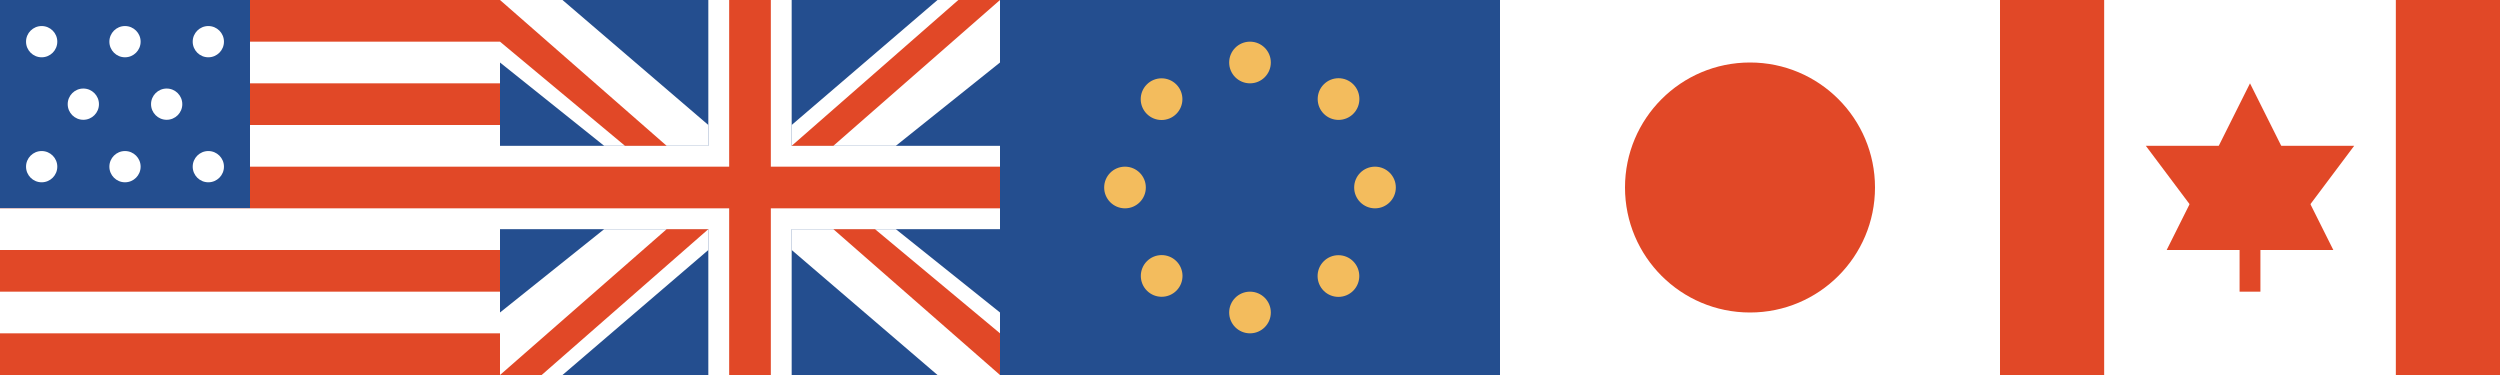
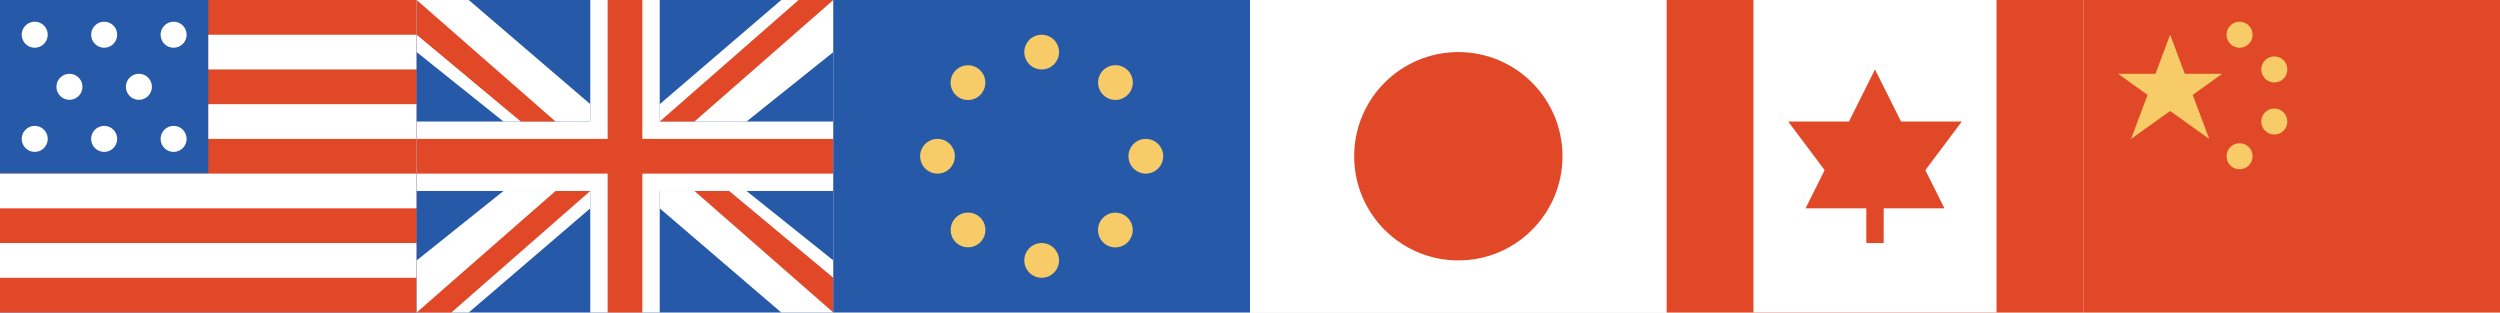
- <svg xmlns="http://www.w3.org/2000/svg" viewBox="0 0 120 18">
-   <path fill="#244E8F" d="M0 0h24v18H0V0Z" />
+ <svg xmlns="http://www.w3.org/2000/svg" viewBox="0 0 144 18">
+   <path fill="#2659A7" d="M0 0h24v18H0V0Z" />
  <path fill="#E14827" d="M12 0v10H0v8h24V0H12Z" />
  <path fill="#FFF" d="M12 2h12v2H12V2ZM12 6h12v2H12V6ZM0 10h24v2H0v-2ZM0 14h24v2H0v-2Z" />
-   <path fill="#244E8F" d="M1 2a1 1 0 1 1 2 0 1 1 0 0 1-2 0ZM5 2a1 1 0 1 1 2 0 1 1 0 0 1-2 0ZM9 2a1 1 0 1 1 2 0 1 1 0 0 1-2 0ZM3 5a1 1 0 1 1 2 0 1 1 0 0 1-2 0ZM7 5a1 1 0 1 1 2 0 1 1 0 0 1-2 0ZM1 8a1 1 0 1 1 2 0 1 1 0 0 1-2 0ZM5 8a1 1 0 1 1 2 0 1 1 0 0 1-2 0ZM9 8a1 1 0 1 1 2 0 1 1 0 0 1-2 0Z" />
+   <path fill="#2659A7" d="M1 2a1 1 0 1 1 2 0 1 1 0 0 1-2 0ZM5 2a1 1 0 1 1 2 0 1 1 0 0 1-2 0ZM9 2a1 1 0 1 1 2 0 1 1 0 0 1-2 0ZM3 5a1 1 0 1 1 2 0 1 1 0 0 1-2 0ZM7 5a1 1 0 1 1 2 0 1 1 0 0 1-2 0ZM1 8a1 1 0 1 1 2 0 1 1 0 0 1-2 0ZM5 8a1 1 0 1 1 2 0 1 1 0 0 1-2 0ZM9 8a1 1 0 1 1 2 0 1 1 0 0 1-2 0Z" />
  <path fill="#FFF" d="M1.25 2a.75.75 0 1 1 1.5 0 .75.75 0 0 1-1.5 0ZM5.25 2a.75.75 0 1 1 1.5 0 .75.75 0 0 1-1.5 0ZM9.25 2a.75.75 0 1 1 1.5 0 .75.75 0 0 1-1.5 0ZM3.25 5a.75.75 0 1 1 1.5 0 .75.75 0 0 1-1.5 0ZM7.25 5a.75.75 0 1 1 1.5 0 .75.75 0 0 1-1.5 0ZM1.25 8a.75.75 0 1 1 1.5 0 .75.75 0 0 1-1.5 0ZM5.25 8a.75.75 0 1 1 1.5 0 .75.75 0 0 1-1.5 0ZM9.25 8a.75.75 0 1 1 1.5 0 .75.75 0 0 1-1.5 0Z" />
-   <path fill="#244E8F" d="M24 0h24v18H24V0Z" />
+   <path fill="#2659A7" d="M24 0h24v18H24V0Z" />
  <path fill="#FFF" d="M34 0h4v18h-4V0Z" />
  <path fill="#FFF" d="M48 7v4H24V7h24Z" />
  <path fill="#E14827" d="M35 0h2v18h-2V0Z" />
  <path fill="#E14827" d="M48 8v2H24V8h24Z" />
  <path fill="#FFF" d="m27 0 7 6v1h-5l-5-4V0h3ZM45 18l-7-6v-1h5l5 4v3h-3ZM45 0l-7 6v1h5l5-4V0h-3ZM27 18l7-6v-1h-5l-5 4v3h3Z" />
  <path fill="#E14827" d="m38 7 8-7h2l-8 7h-2ZM34 11l-8 7h-2l8-7h2ZM40 11l8 7v-2l-6-5h-2ZM32 7l-8-7v2l6 5h2Z" />
-   <path fill="#244E8F" d="M48 0h24v18H48V0Z" />
-   <path fill="#F3BC5D" d="M59 3a1 1 0 1 1 2 0 1 1 0 0 1-2 0ZM66 8a1 1 0 1 1 0 2 1 1 0 0 1 0-2ZM64.95 12.54a1 1 0 1 1-1.41 1.42 1 1 0 0 1 1.41-1.42ZM63.54 4.05a1 1 0 1 1 1.42 1.41 1 1 0 0 1-1.42-1.41Z" />
-   <path fill="#F3BC5D" d="M59.25 3a.75.75 0 1 1 1.5 0 .75.75 0 0 1-1.5 0ZM66 8.25a.75.75 0 1 1 0 1.5.75.75 0 0 1 0-1.5ZM64.77 12.71c.3.3.3.77 0 1.06a.75.75 0 1 1 0-1.06ZM63.71 4.23c.3-.3.77-.3 1.06 0a.75.75 0 1 1-1.06 0ZM59 15a1 1 0 1 1 2 0 1 1 0 0 1-2 0ZM54 8a1 1 0 1 1 0 2 1 1 0 0 1 0-2ZM56.46 4.05a1 1 0 1 1-1.41 1.42 1 1 0 0 1 1.41-1.42ZM55.05 12.54a1 1 0 1 1 1.42 1.41 1 1 0 0 1-1.42-1.41Z" />
-   <path fill="#F3BC5D" d="M59.25 15a.75.75 0 1 1 1.5 0 .75.75 0 0 1-1.5 0ZM54 8.25a.75.75 0 1 1 0 1.5.75.75 0 0 1 0-1.5ZM56.29 4.23c.3.29.3.76 0 1.06a.75.75 0 1 1 0-1.06ZM55.23 12.71c.3-.3.76-.3 1.06 0a.75.75 0 1 1-1.06 0Z" />
+   <path fill="#2659A7" d="M48 0h24v18H48V0Z" />
+   <path fill="#F7CC68" d="M59 3a1 1 0 1 1 2 0 1 1 0 0 1-2 0ZM66 8a1 1 0 1 1 0 2 1 1 0 0 1 0-2ZM64.95 12.54a1 1 0 1 1-1.41 1.42 1 1 0 0 1 1.41-1.42ZM63.54 4.05a1 1 0 1 1 1.42 1.41 1 1 0 0 1-1.42-1.41Z" />
+   <path fill="#F7CC68" d="M59.25 3a.75.75 0 1 1 1.5 0 .75.75 0 0 1-1.5 0ZM66 8.25a.75.75 0 1 1 0 1.5.75.75 0 0 1 0-1.5ZM64.77 12.71c.3.3.3.77 0 1.06a.75.75 0 1 1 0-1.06ZM63.71 4.23c.3-.3.77-.3 1.06 0a.75.75 0 1 1-1.06 0ZM59 15a1 1 0 1 1 2 0 1 1 0 0 1-2 0ZM54 8a1 1 0 1 1 0 2 1 1 0 0 1 0-2ZM56.46 4.05a1 1 0 1 1-1.41 1.42 1 1 0 0 1 1.41-1.42ZM55.05 12.54a1 1 0 1 1 1.42 1.41 1 1 0 0 1-1.42-1.41Z" />
+   <path fill="#F7CC68" d="M59.25 15a.75.75 0 1 1 1.5 0 .75.75 0 0 1-1.5 0ZM54 8.25a.75.75 0 1 1 0 1.5.75.75 0 0 1 0-1.5ZM56.29 4.23c.3.29.3.76 0 1.06a.75.75 0 1 1 0-1.06ZM55.23 12.71c.3-.3.76-.3 1.06 0a.75.75 0 1 1-1.06 0Z" />
  <path fill="#FFF" d="M72 0h24v18H72V0Z" />
  <path fill="#E14827" d="M78 9a6 6 0 1 1 12 0 6 6 0 0 1-12 0ZM96 0h24v18H96V0Z" />
  <path fill="#FFF" d="M101 0h14v18h-14V0Z" />
  <path fill="#E14827" d="M107.5 10h1v4h-1v-4Z" />
  <path fill="#E14827" d="m104 12 4-8 4 8h-8Z" />
-   <path fill="#E14827" d="M103 7h10l-3 4h-4l-3-4Z" />
+   <path fill="#E14827" d="M103 7h10l-3 4h-4l-3-4ZM120 0h24v18h-24V0Z" />
+   <path fill="#F7CC68" d="M122.75 8 125 2l2.25 6L122 4.25h6L122.75 8Z" />
+   <path fill="#E14827" d="M130 4a1 1 0 1 1 2 0 1 1 0 0 1-2 0Z" />
+   <path fill="#F7CC68" d="M130.25 4a.75.75 0 1 1 1.5 0 .75.75 0 0 1-1.5 0Z" />
+   <path fill="#E14827" d="M130 7a1 1 0 1 1 2 0 1 1 0 0 1-2 0Z" />
+   <path fill="#F7CC68" d="M130.25 7a.75.75 0 1 1 1.5 0 .75.75 0 0 1-1.5 0Z" />
+   <path fill="#E14827" d="M128 2a1 1 0 1 1 2 0 1 1 0 0 1-2 0Z" />
+   <path fill="#F7CC68" d="M128.25 2a.75.75 0 1 1 1.5 0 .75.75 0 0 1-1.5 0Z" />
+   <path fill="#E14827" d="M128 9a1 1 0 1 1 2 0 1 1 0 0 1-2 0Z" />
+   <path fill="#F7CC68" d="M128.25 9a.75.75 0 1 1 1.5 0 .75.75 0 0 1-1.5 0Z" />
</svg>
